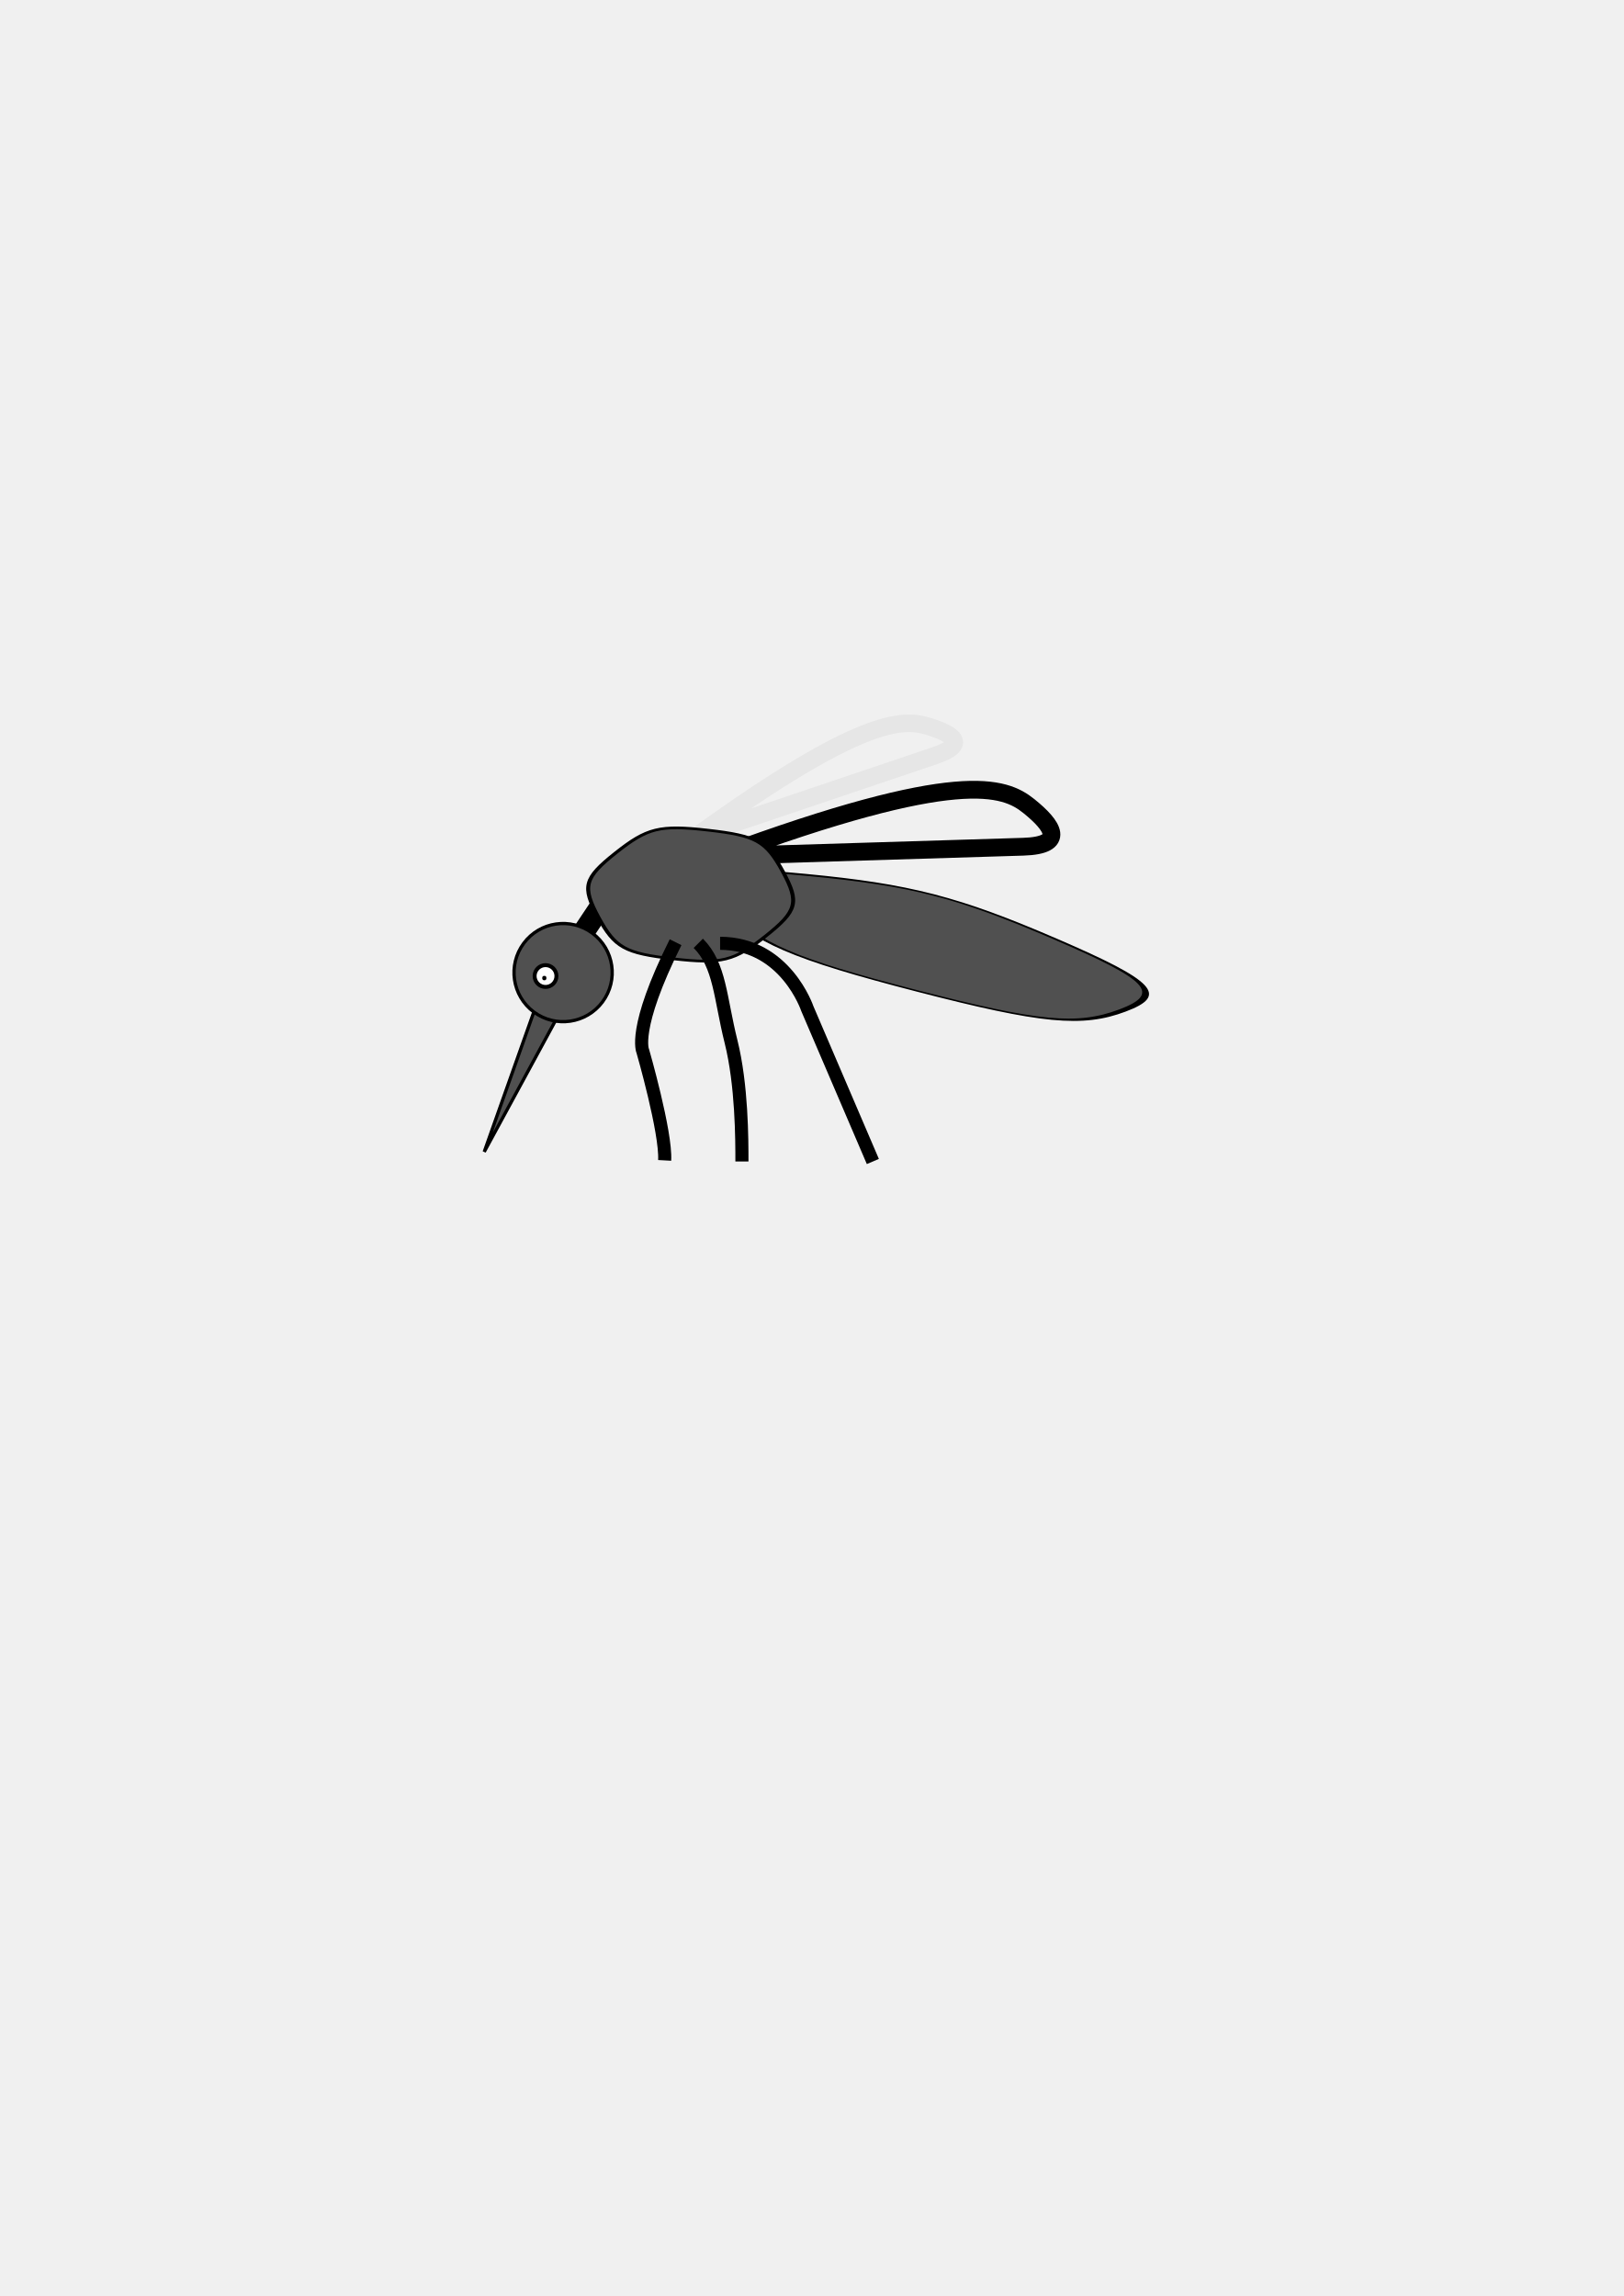
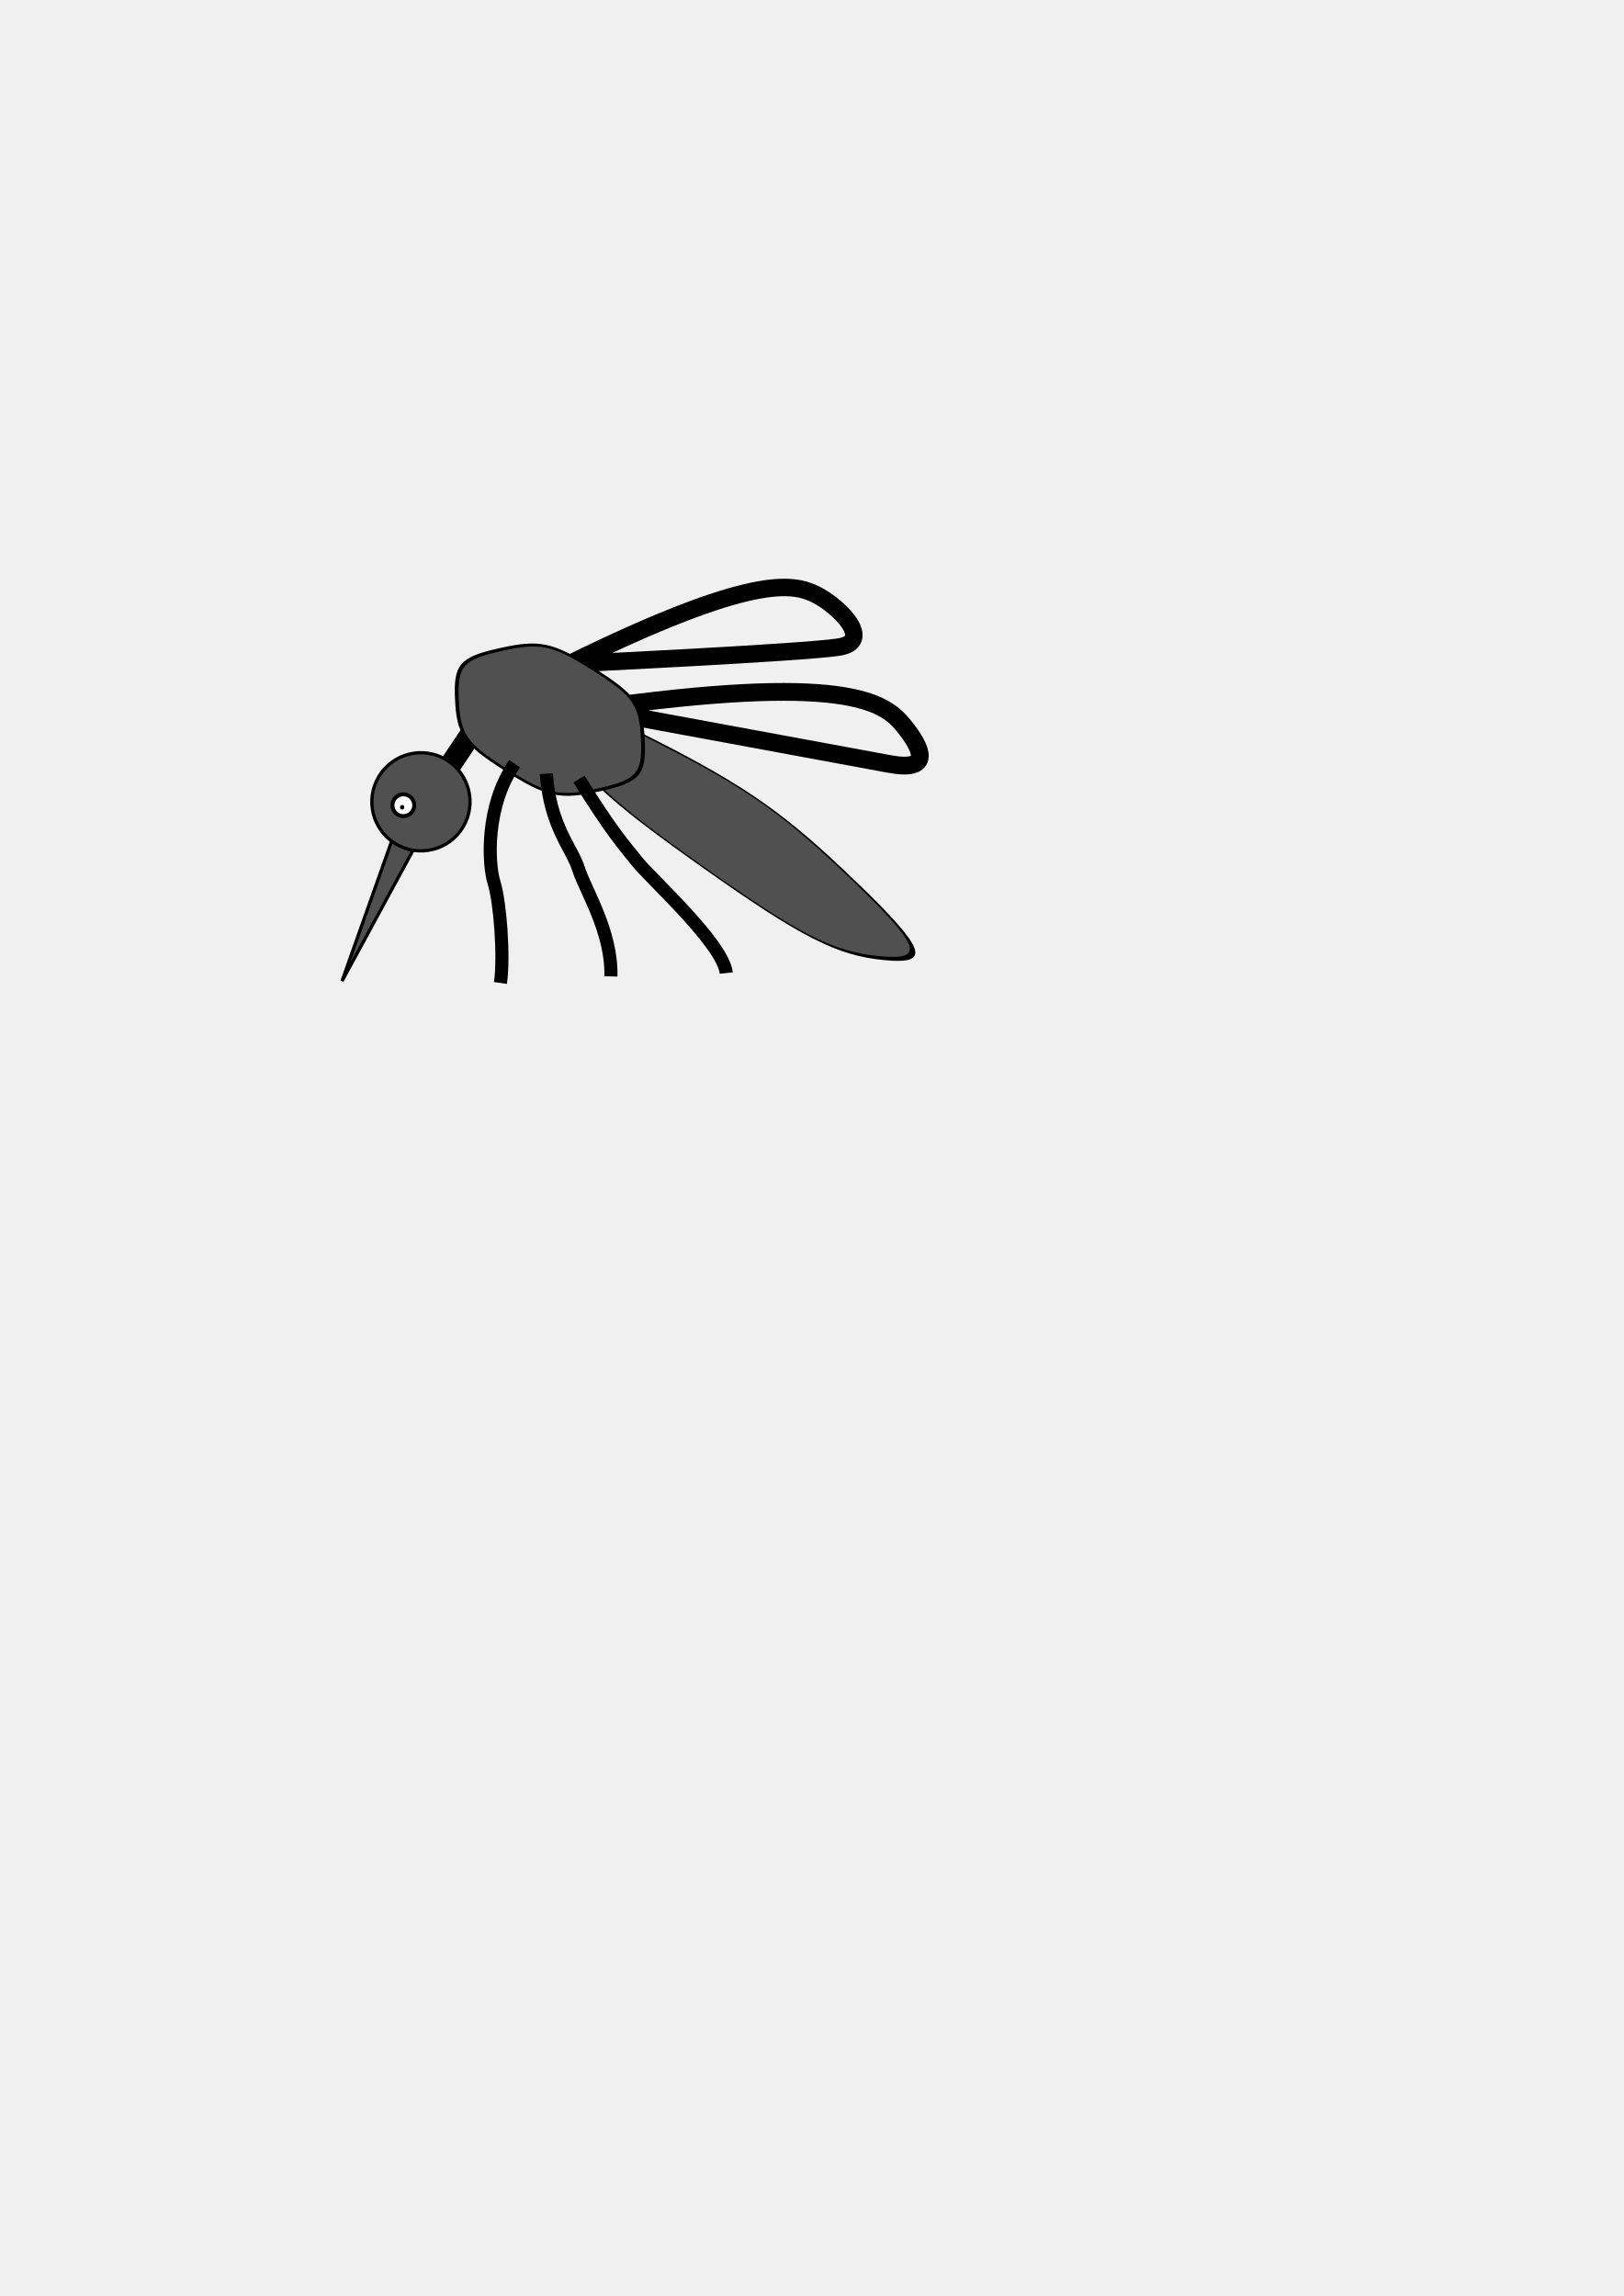
<svg xmlns="http://www.w3.org/2000/svg" width="744.094" height="1052.362" id="svg2">
  <defs id="defs4">
    </defs>
  <g id="layer1">
-     <path style="fill:none;fill-rule:evenodd;stroke:#000000;stroke-width:8.143;stroke-linecap:butt;stroke-linejoin:miter;stroke-miterlimit:4;stroke-dasharray:none;stroke-opacity:1" d="M 330,392.362 C 439.3,351.883 460.35,360.516 471.477,369.454 C 482.604,378.392 488.769,387.482 468.923,388.092 C 449.077,388.702 330.759,392.348 330,392.362 z" id="path3335" />
-     <path style="fill:none;fill-rule:evenodd;stroke:#000000;stroke-width:8;stroke-linecap:butt;stroke-linejoin:miter;stroke-miterlimit:4;stroke-dasharray:none;stroke-opacity:1;opacity:0.045" d="M 319.128,383.234 C 394.676,328.608 413.859,329.416 425.233,332.86 C 436.606,336.303 444.075,341.065 428.457,346.336 C 412.838,351.607 319.728,383.039 319.128,383.234 z" id="path3615" />
-     <path style="fill:none;fill-rule:evenodd;stroke:#000000;stroke-width:10;stroke-linecap:butt;stroke-linejoin:miter;stroke-miterlimit:4;stroke-dasharray:none;stroke-opacity:1" d="M 276.114,414.209 C 266.114,429.209 266.114,429.209 266.114,429.209" id="path3333" />
-     <path style="fill:#505050;fill-opacity:1;stroke:#000000;stroke-width:0.848;stroke-miterlimit:4;stroke-dasharray:none;stroke-opacity:1" id="path3317" d="M 195,195 C 190.511,209.695 185.824,213.228 170.461,213.499 C 155.099,213.77 150.29,210.405 145.285,195.878 C 140.28,181.351 141.995,175.738 154.264,166.488 C 166.533,157.239 172.401,157.135 184.989,165.946 C 197.578,174.757 199.489,180.305 195,195 z" transform="matrix(3.680832,0.967465,-0.2090887,0.795502,-162.6335,119.3962)" />
-     <path style="fill:#505050;fill-opacity:1;stroke:#000000;stroke-opacity:1;stroke-width:1.849;stroke-miterlimit:4;stroke-dasharray:none" id="path3311" d="M 150,260 C 128.681,267.5 122.729,266.384 105.575,251.671 C 88.42,236.959 86.41,231.246 90.575,209.034 C 94.739,186.821 98.681,182.224 120,174.724 C 141.319,167.224 147.271,168.34 164.425,183.053 C 181.58,197.766 183.59,203.478 179.425,225.691 C 175.261,247.903 171.319,252.5 150,260 z" transform="matrix(-7.5971361e-3,-0.6615972,0.9945825,-1.1420731e-2,101.3503,501.7864)" />
-     <path style="fill:none;fill-rule:evenodd;stroke:#000000;stroke-width:6;stroke-linecap:butt;stroke-linejoin:miter;stroke-miterlimit:4;stroke-dasharray:none;stroke-opacity:1" d="M 330,432.362 C 360,432.362 370,462.362 370,462.362 L 400,532.362" id="path3331" />
-     <path style="fill:none;fill-rule:evenodd;stroke:#000000;stroke-width:6;stroke-linecap:butt;stroke-linejoin:miter;stroke-miterlimit:4;stroke-dasharray:none;stroke-opacity:1" d="M 320,432.362 C 330,442.362 330,457.362 335,477.362 C 340,497.362 340,522.362 340,532.362" id="path3337" />
-     <path style="fill:#505050;fill-opacity:1;fill-rule:evenodd;stroke:#000000;stroke-width:1.5;stroke-linecap:butt;stroke-linejoin:miter;stroke-opacity:1;stroke-miterlimit:4;stroke-dasharray:none" d="M 244.634,463.843 L 221.905,527.94 L 255.642,465.796 L 244.634,463.843" id="path3211" />
-     <path style="fill:#505050;fill-opacity:1;stroke:#000000;stroke-opacity:1;stroke-width:1.167;stroke-miterlimit:4;stroke-dasharray:none" id="path3207" d="M 200,314.862 A 17.5,17.5 0 1 1 165,314.862 A 17.5,17.5 0 1 1 200,314.862 z" transform="matrix(1.031834,0.7670587,-0.7670587,1.031834,311.2651,-19.08815)" />
-     <path style="fill:none;fill-rule:evenodd;stroke:#000000;stroke-width:6;stroke-linecap:butt;stroke-linejoin:miter;stroke-miterlimit:4;stroke-dasharray:none;stroke-opacity:1" d="M 309.596,431.857 C 289.596,471.857 294.596,481.857 294.596,481.857 C 294.596,481.857 305.311,519 304.596,531.857" id="path2397" />
-     <path style="opacity:1;fill:#ffffff;fill-opacity:1;stroke:#000000;stroke-width:1.8;stroke-linejoin:round;stroke-miterlimit:4;stroke-dasharray:none;stroke-opacity:1" id="path3169" d="M 260,447.362 A 5,5 0 1 1 250,447.362 A 5,5 0 1 1 260,447.362 z" transform="translate(-5,0)" />
-     <rect style="opacity:1;fill:#ffffff;fill-opacity:1;stroke:#000000;stroke-width:1.646;stroke-linejoin:round;stroke-miterlimit:4;stroke-dasharray:none;stroke-opacity:1" id="rect3179" width="0.238" height="0.364" x="249.326" y="448.109" />
+     <path style="fill:none;fill-rule:evenodd;stroke:#000000;stroke-width:8.143;stroke-linecap:butt;stroke-linejoin:miter;stroke-miterlimit:4;stroke-dasharray:none;stroke-opacity:1" d="M 270.925,324.926 C 386.318,308.511 405.063,321.406 414.045,332.497 C 423.026,343.589 427.127,353.779 407.602,350.172 C 388.077,346.566 271.67,325.073 270.925,324.926 z" id="path3335" />
+     <path style="opacity:1;fill:none;fill-rule:evenodd;stroke:#000000;stroke-width:8;stroke-linecap:butt;stroke-linejoin:miter;stroke-miterlimit:4;stroke-dasharray:none;stroke-opacity:1" d="M 260.867,304.286 C 344.547,263.187 363.318,267.219 373.948,272.532 C 384.578,277.845 400.647,294.031 384.364,296.592 C 368.08,299.153 261.491,304.195 260.867,304.286 z" id="path3615" />
+     <path style="fill:none;fill-rule:evenodd;stroke:#000000;stroke-width:10;stroke-linecap:butt;stroke-linejoin:miter;stroke-miterlimit:4;stroke-dasharray:none;stroke-opacity:1" d="M 216.515,335.417 C 206.515,350.417 206.515,350.417 206.515,350.417" id="path3333" />
+     <path style="fill:#505050;fill-opacity:1;stroke:#000000;stroke-width:0.848;stroke-miterlimit:4;stroke-dasharray:none;stroke-opacity:1" id="path3317" d="M 195,195 C 190.511,209.695 185.824,213.228 170.461,213.499 C 155.099,213.77 150.29,210.405 145.285,195.878 C 140.28,181.351 141.995,175.738 154.264,166.488 C 166.533,157.239 172.401,157.135 184.989,165.946 C 197.578,174.757 199.489,180.305 195,195 z" transform="matrix(2.918135,2.081909,-0.5735856,0.4947199,-53.06257,-63.28187)" />
+     <path style="fill:#505050;fill-opacity:1;stroke:#000000;stroke-width:1.849;stroke-miterlimit:4;stroke-dasharray:none;stroke-opacity:1" id="path3311" d="M 150,260 C 128.681,267.5 122.729,266.384 105.575,251.671 C 88.42,236.959 86.41,231.246 90.575,209.034 C 94.739,186.821 98.681,182.224 120,174.724 C 141.319,167.224 147.271,168.34 164.425,183.053 C 181.58,197.766 183.59,203.478 179.425,225.691 C 175.261,247.903 171.319,252.5 150,260 z" transform="matrix(0.2815869,-0.5987297,0.9000736,0.4233112,18.34189,318.6821)" />
+     <path style="fill:none;fill-rule:evenodd;stroke:#000000;stroke-width:6;stroke-linecap:butt;stroke-linejoin:miter;stroke-miterlimit:4;stroke-dasharray:none;stroke-opacity:1" d="M 265.35,357.106 C 279.693,380.339 285.913,387.362 292.218,395.187 C 298.523,403.012 331.378,432.563 332.825,445.994" id="path3331" />
+     <path style="fill:none;fill-rule:evenodd;stroke:#000000;stroke-width:6;stroke-linecap:butt;stroke-linejoin:miter;stroke-miterlimit:4;stroke-dasharray:none;stroke-opacity:1" d="M 235.855,350.035 C 222.421,369.327 223.695,395.957 226.411,404.58 C 229.177,413.361 231.099,438.28 229.34,450.54" id="path2397" />
+     <g id="g2393" transform="translate(-65.15484,-78.28682)">
+       <path id="path3211" d="M 244.634,463.843 L 221.905,527.94 L 255.642,465.796 L 244.634,463.843" style="fill:#505050;fill-opacity:1;fill-rule:evenodd;stroke:#000000;stroke-width:1.5;stroke-linecap:butt;stroke-linejoin:miter;stroke-miterlimit:4;stroke-dasharray:none;stroke-opacity:1" />
+       <path transform="matrix(1.031834,0.7670587,-0.7670587,1.031834,311.2651,-19.08815)" d="M 200,314.862 A 17.5,17.5 0 1 1 165,314.862 A 17.5,17.5 0 1 1 200,314.862 z" id="path3207" style="fill:#505050;fill-opacity:1;stroke:#000000;stroke-width:1.167;stroke-miterlimit:4;stroke-dasharray:none;stroke-opacity:1" />
+       <path transform="translate(-5,0)" d="M 260,447.362 A 5,5 0 1 1 250,447.362 A 5,5 0 1 1 260,447.362 z" id="path3169" style="opacity:1;fill:#ffffff;fill-opacity:1;stroke:#000000;stroke-width:1.8;stroke-linejoin:round;stroke-miterlimit:4;stroke-dasharray:none;stroke-opacity:1" />
+       <rect y="448.109" x="249.326" height="0.364" width="0.238" id="rect3179" style="opacity:1;fill:#ffffff;fill-opacity:1;stroke:#000000;stroke-width:1.646;stroke-linejoin:round;stroke-miterlimit:4;stroke-dasharray:none;stroke-opacity:1" />
+     </g>
+     <path style="fill:none;fill-rule:evenodd;stroke:#000000;stroke-width:6;stroke-linecap:butt;stroke-linejoin:miter;stroke-miterlimit:4;stroke-dasharray:none;stroke-opacity:1" d="M 250.368,354.602 C 252.084,378.846 262.044,388.507 265.114,398.239 C 268.227,408.105 280.467,426.823 279.962,447.531" id="path3170" />
  </g>
</svg>
